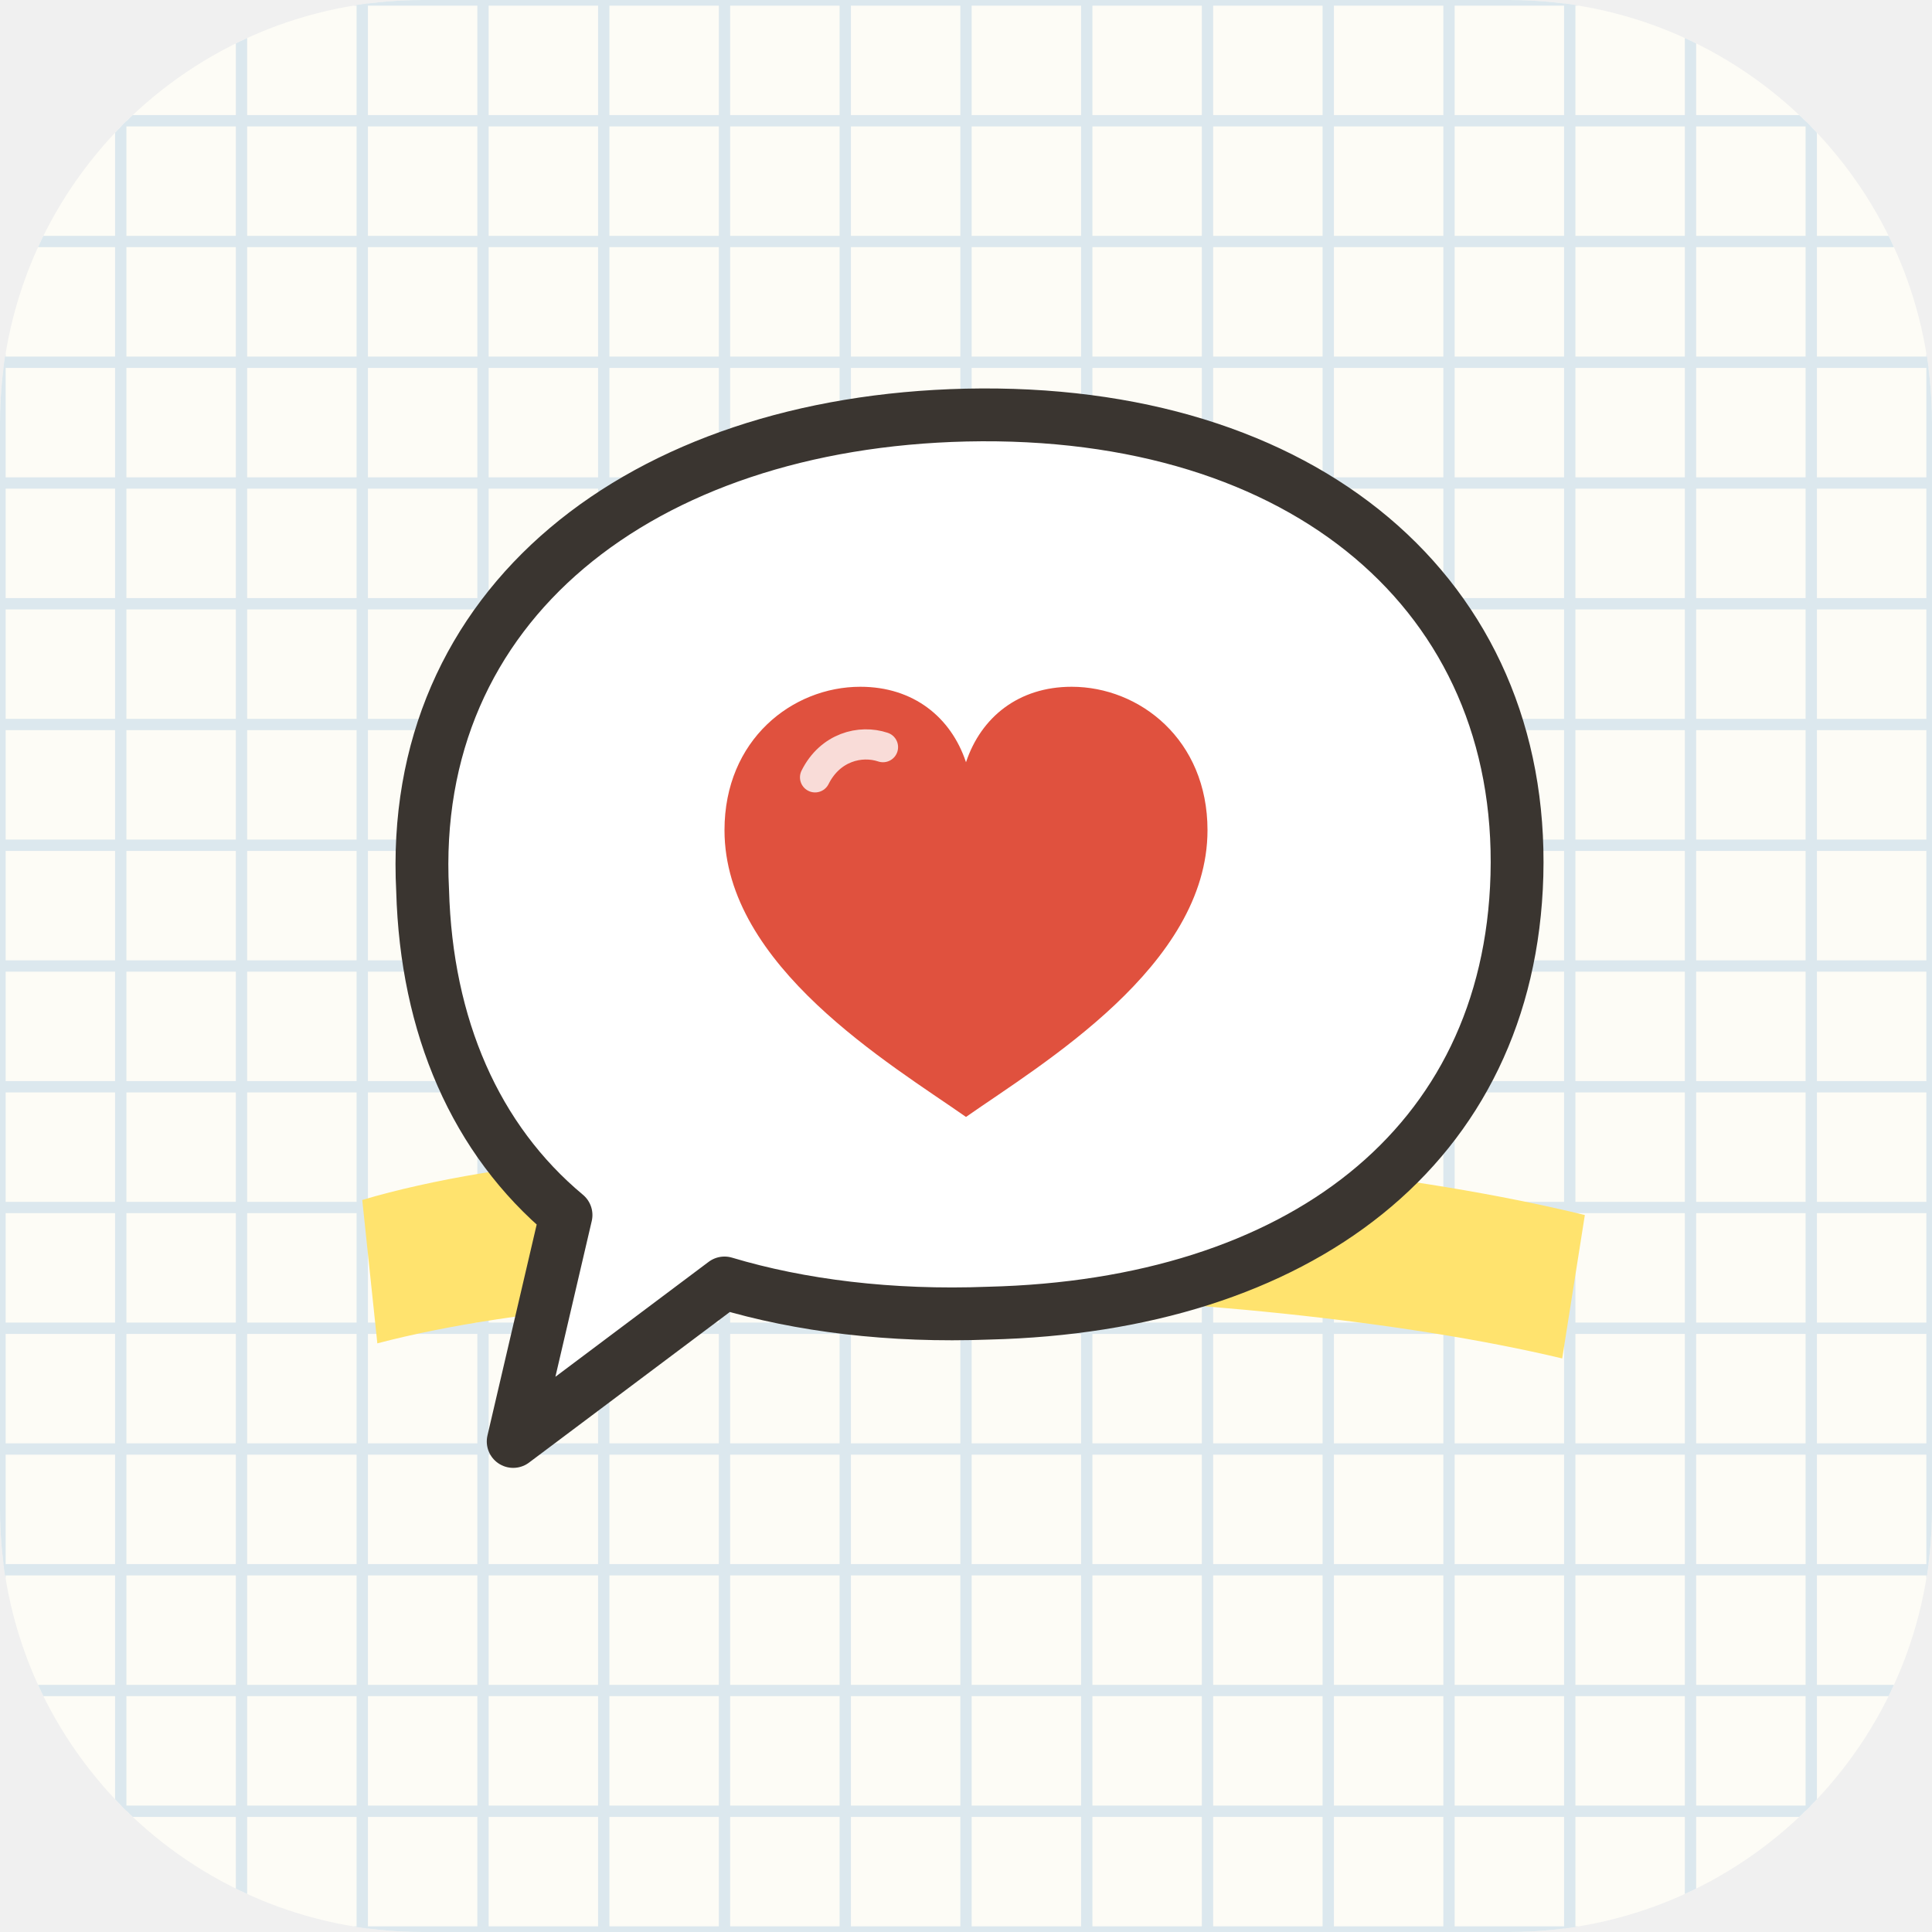
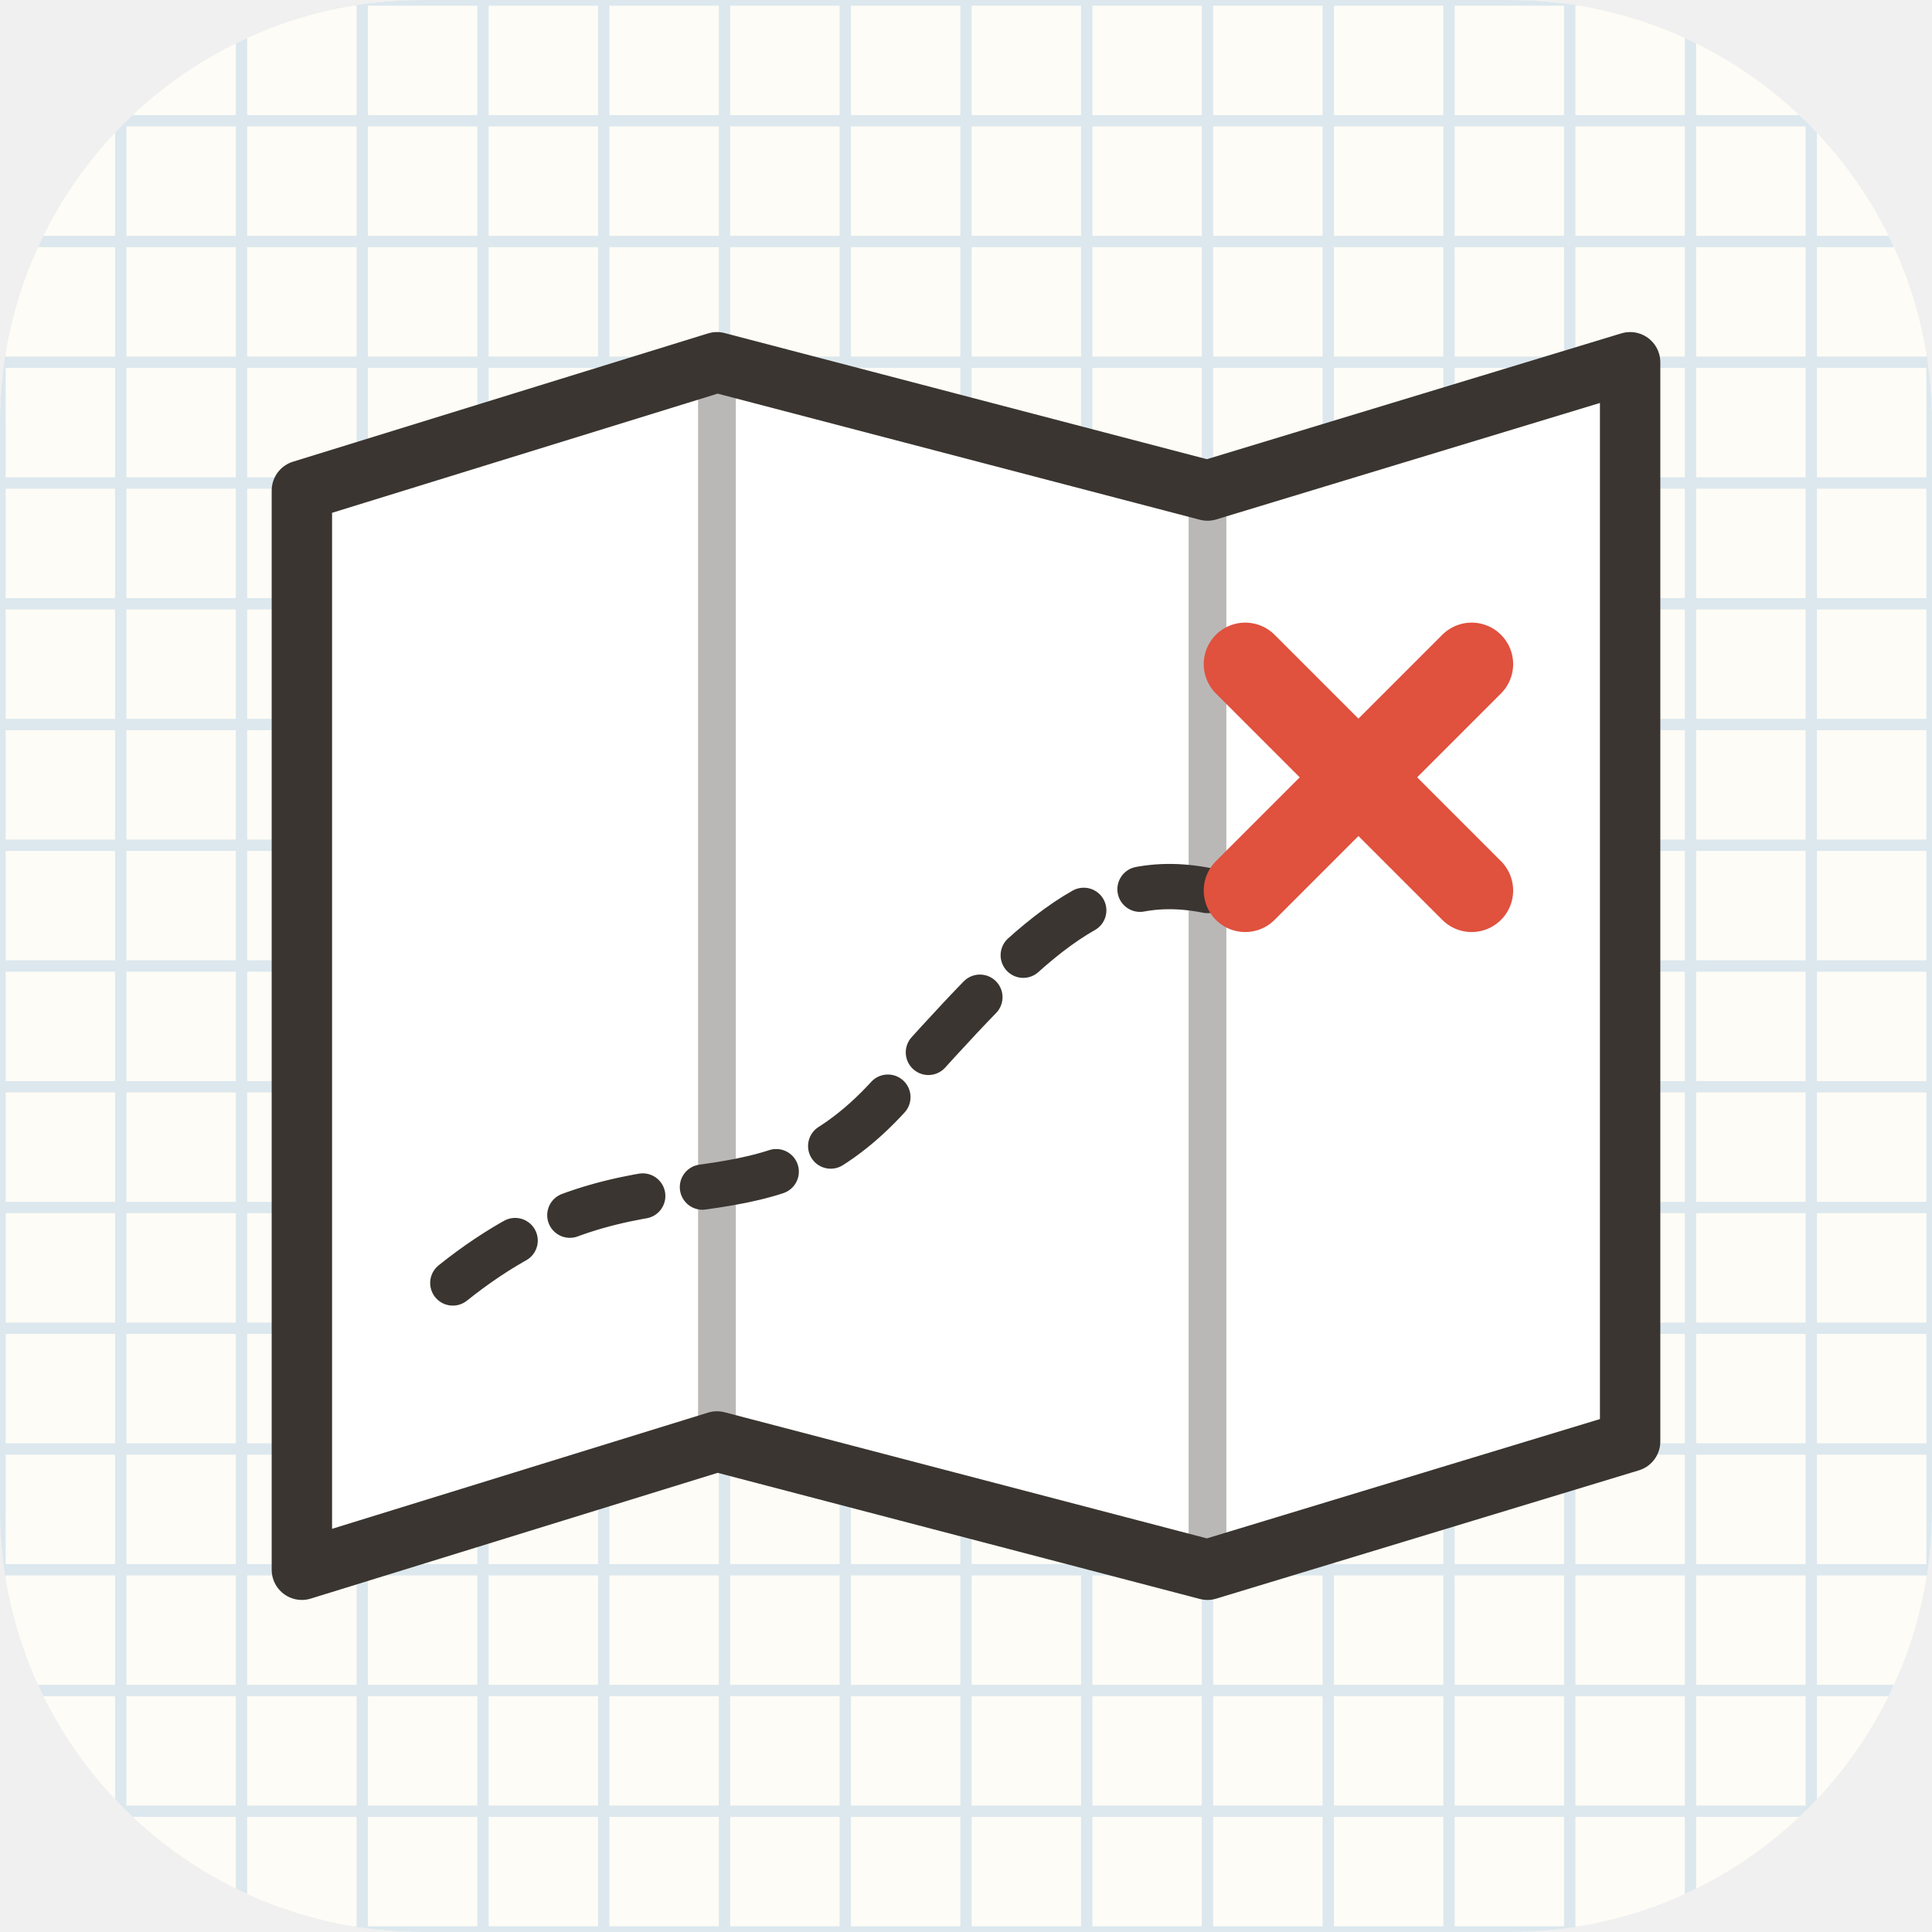
<svg xmlns="http://www.w3.org/2000/svg" viewBox="0 0 512 512">
  <defs>
    <clipPath id="c">
      <rect width="512" height="512" rx="112" />
    </clipPath>
  </defs>
  <g clip-path="url(#c)">
    <rect width="512" height="512" fill="#FDFCF6" />
    <g stroke="#DCE8EE" stroke-width="3">
      <path d="M0 0V512" />
      <path d="M32 0V512" />
      <path d="M64 0V512" />
      <path d="M96 0V512" />
      <path d="M128 0V512" />
      <path d="M160 0V512" />
      <path d="M192 0V512" />
      <path d="M224 0V512" />
      <path d="M256 0V512" />
      <path d="M288 0V512" />
      <path d="M320 0V512" />
      <path d="M352 0V512" />
      <path d="M384 0V512" />
      <path d="M416 0V512" />
      <path d="M448 0V512" />
      <path d="M480 0V512" />
      <path d="M512 0V512" />
      <path d="M0 0H512" />
      <path d="M0 32H512" />
      <path d="M0 64H512" />
      <path d="M0 96H512" />
      <path d="M0 128H512" />
      <path d="M0 160H512" />
      <path d="M0 192H512" />
      <path d="M0 224H512" />
      <path d="M0 256H512" />
      <path d="M0 288H512" />
      <path d="M0 320H512" />
      <path d="M0 352H512" />
      <path d="M0 384H512" />
      <path d="M0 416H512" />
      <path d="M0 448H512" />
      <path d="M0 480H512" />
      <path d="M0 512H512" />
    </g>
-     <path d="M96 318 C 170 296, 330 300, 420 322 L 414 360 C 330 340, 176 336, 100 356 Z" fill="#FFE36E" />
-     <path d="M112 236 C 108 160, 170 112, 256 110 C 346 108, 404 158, 402 232 C 400 304, 344 346, 262 348 C 236 349, 212 346, 192 340 L 136 382 L 150 322 C 126 302, 113 272, 112 236 Z" fill="#FFFFFF" stroke="#3A3530" stroke-width="14" stroke-linejoin="round" stroke-linecap="round" />
-     <path d="M256 296 C 236 282, 192 256, 192 220 C 192 196, 210 182, 228 182 C 242 182, 252 190, 256 202 C 260 190, 270 182, 284 182 C 302 182, 320 196, 320 220 C 320 256, 276 282, 256 296 Z" fill="#E0513E" />
-     <path d="M216 206 C 220 198, 228 196, 234 198" fill="none" stroke="#fff" stroke-width="8" stroke-linecap="round" opacity=".8" />
+     <g transform="translate(256 256) scale(1.0) translate(-256 -256)">
+       <path d="M80 130 L 190 96 L 320 130 L 432 96 L 432 382 L 320 416 L 190 382 L 80 416 Z" fill="#FFFFFF" stroke="#3A3530" stroke-width="16" stroke-linecap="round" stroke-linejoin="round" />
+       <path d="M190 96 V 382 M320 130 V 416" stroke="#3A3530" stroke-width="10" opacity=".35" />
+       <path d="M120 340 C 170 300, 200 330, 236 290 S 290 230, 320 236" fill="none" stroke="#3A3530" stroke-width="12" stroke-dasharray="20 16" stroke-linecap="round" />
+       <path d="M330 176 L 390 236 M390 176 L 330 236" stroke="#E0513E" stroke-width="22" stroke-linecap="round" />
+     </g>
  </g>
</svg>
